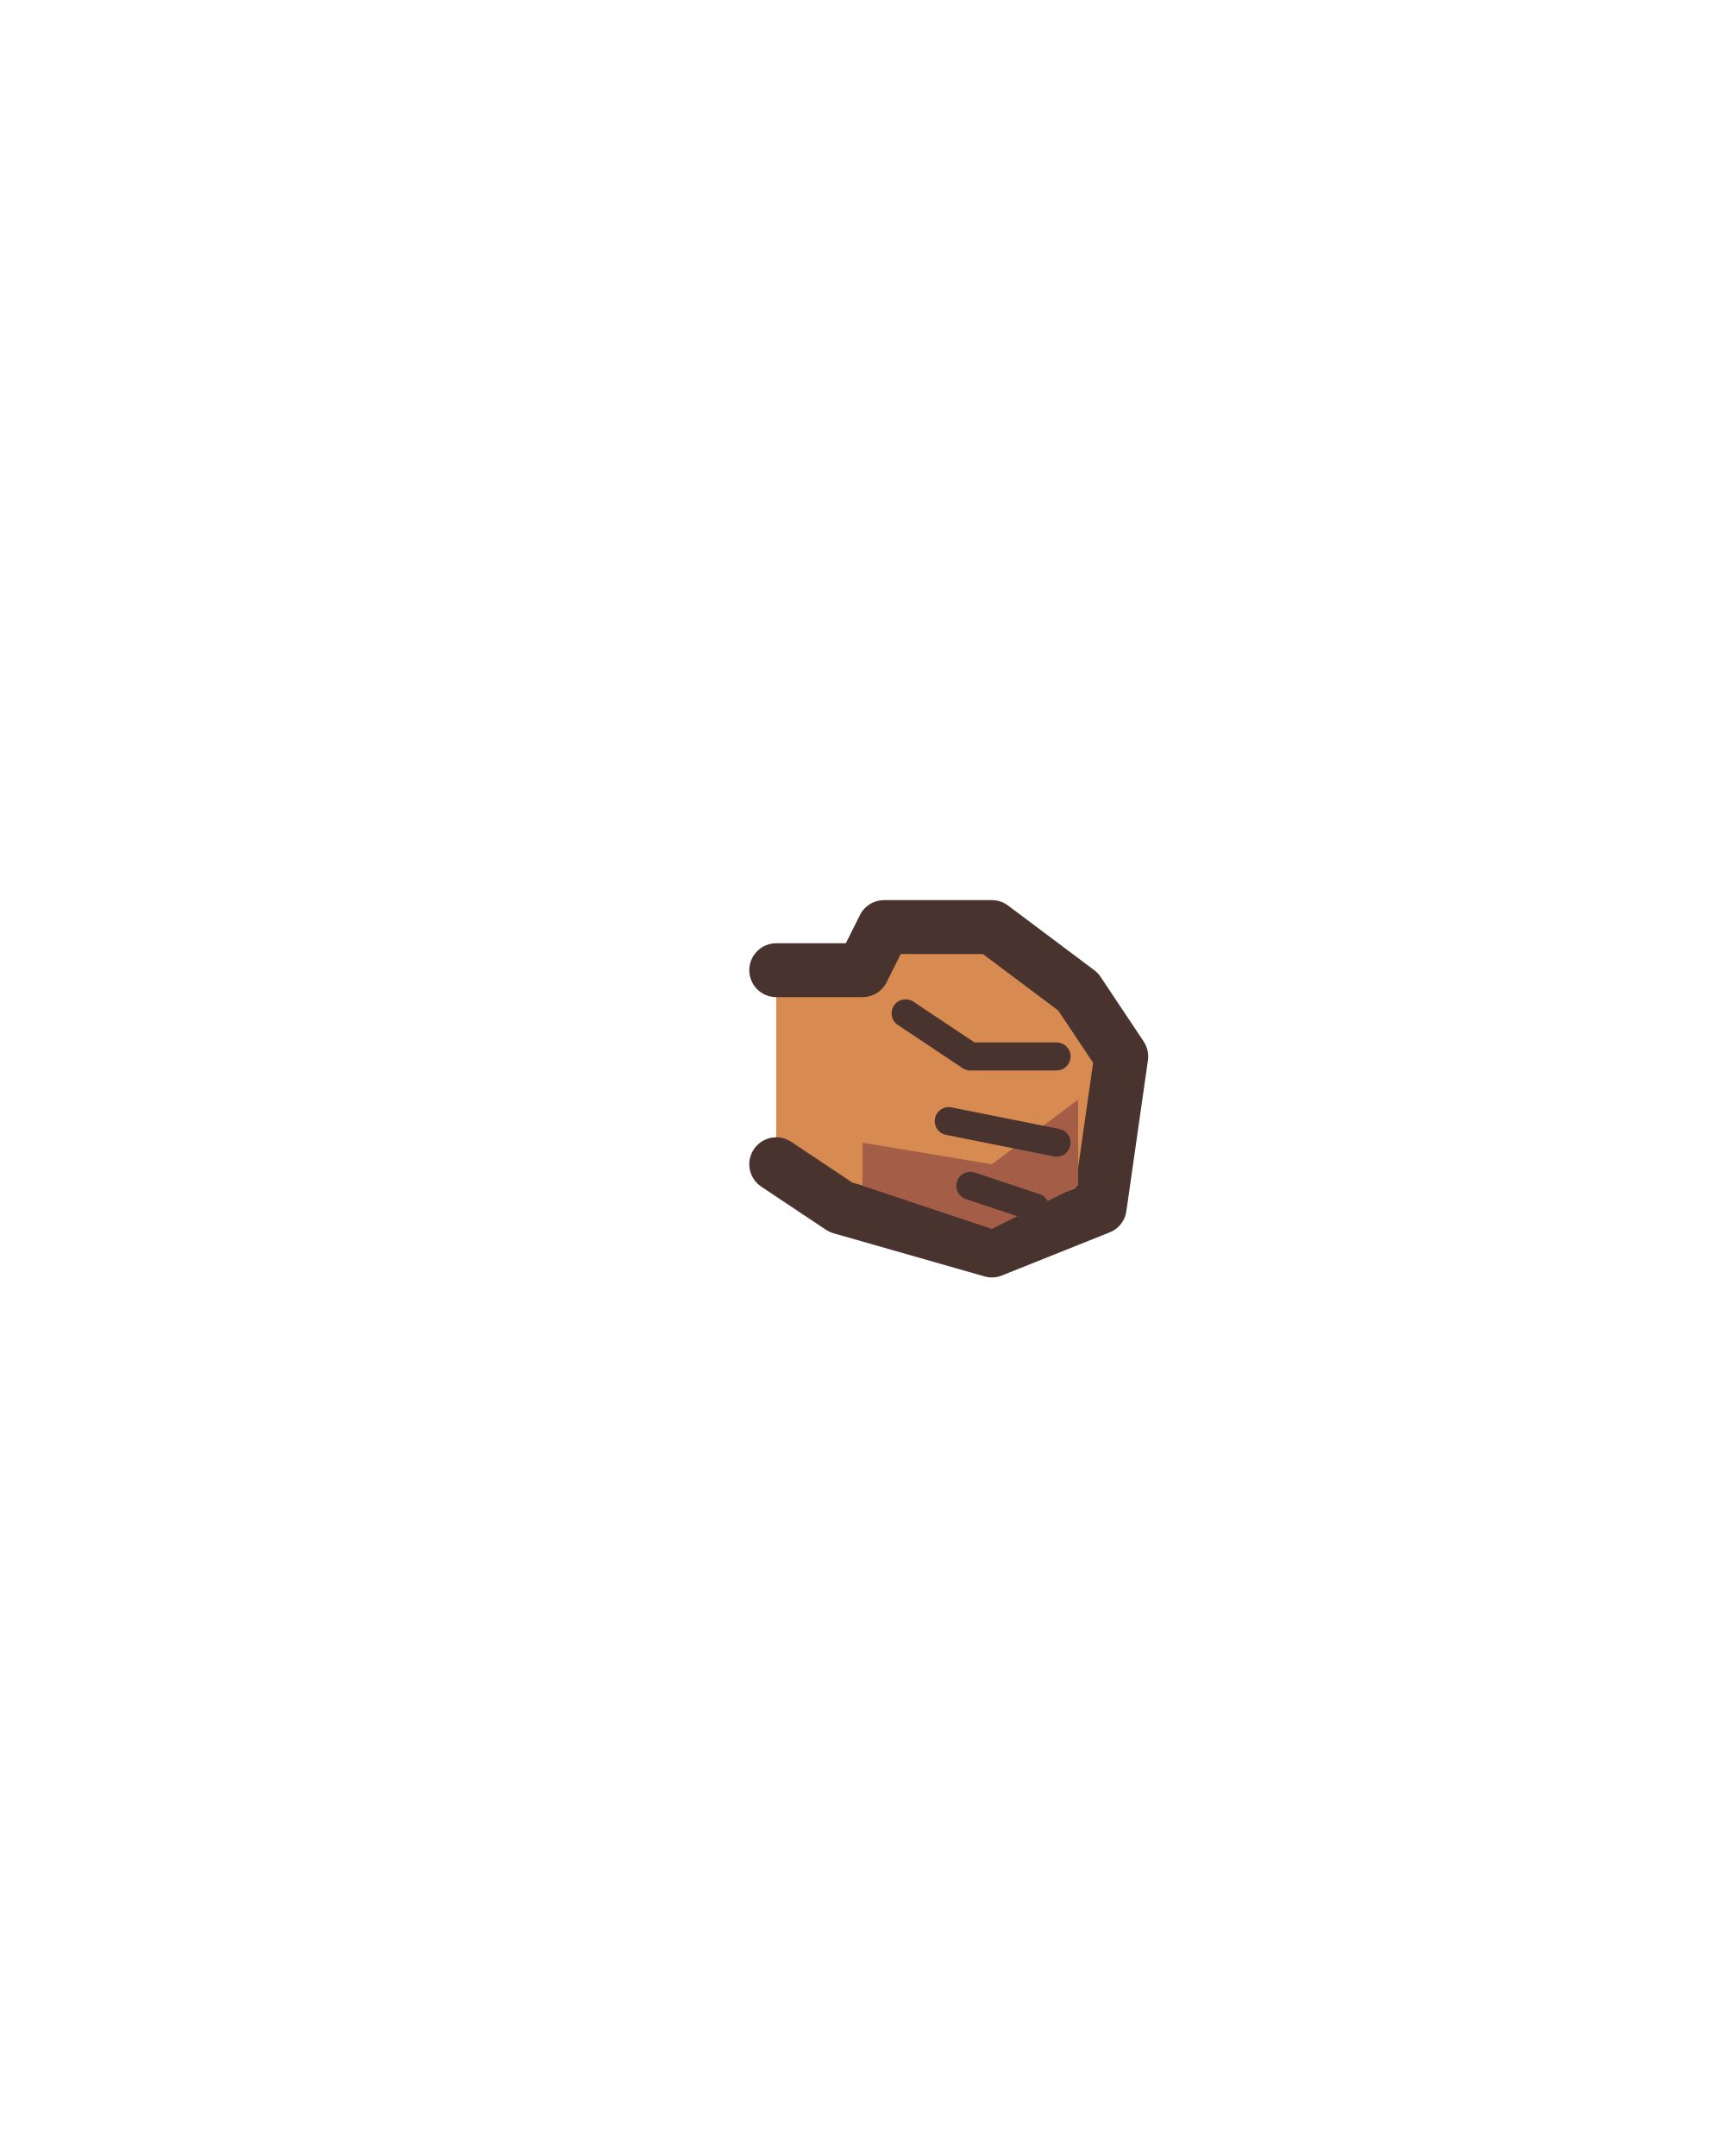
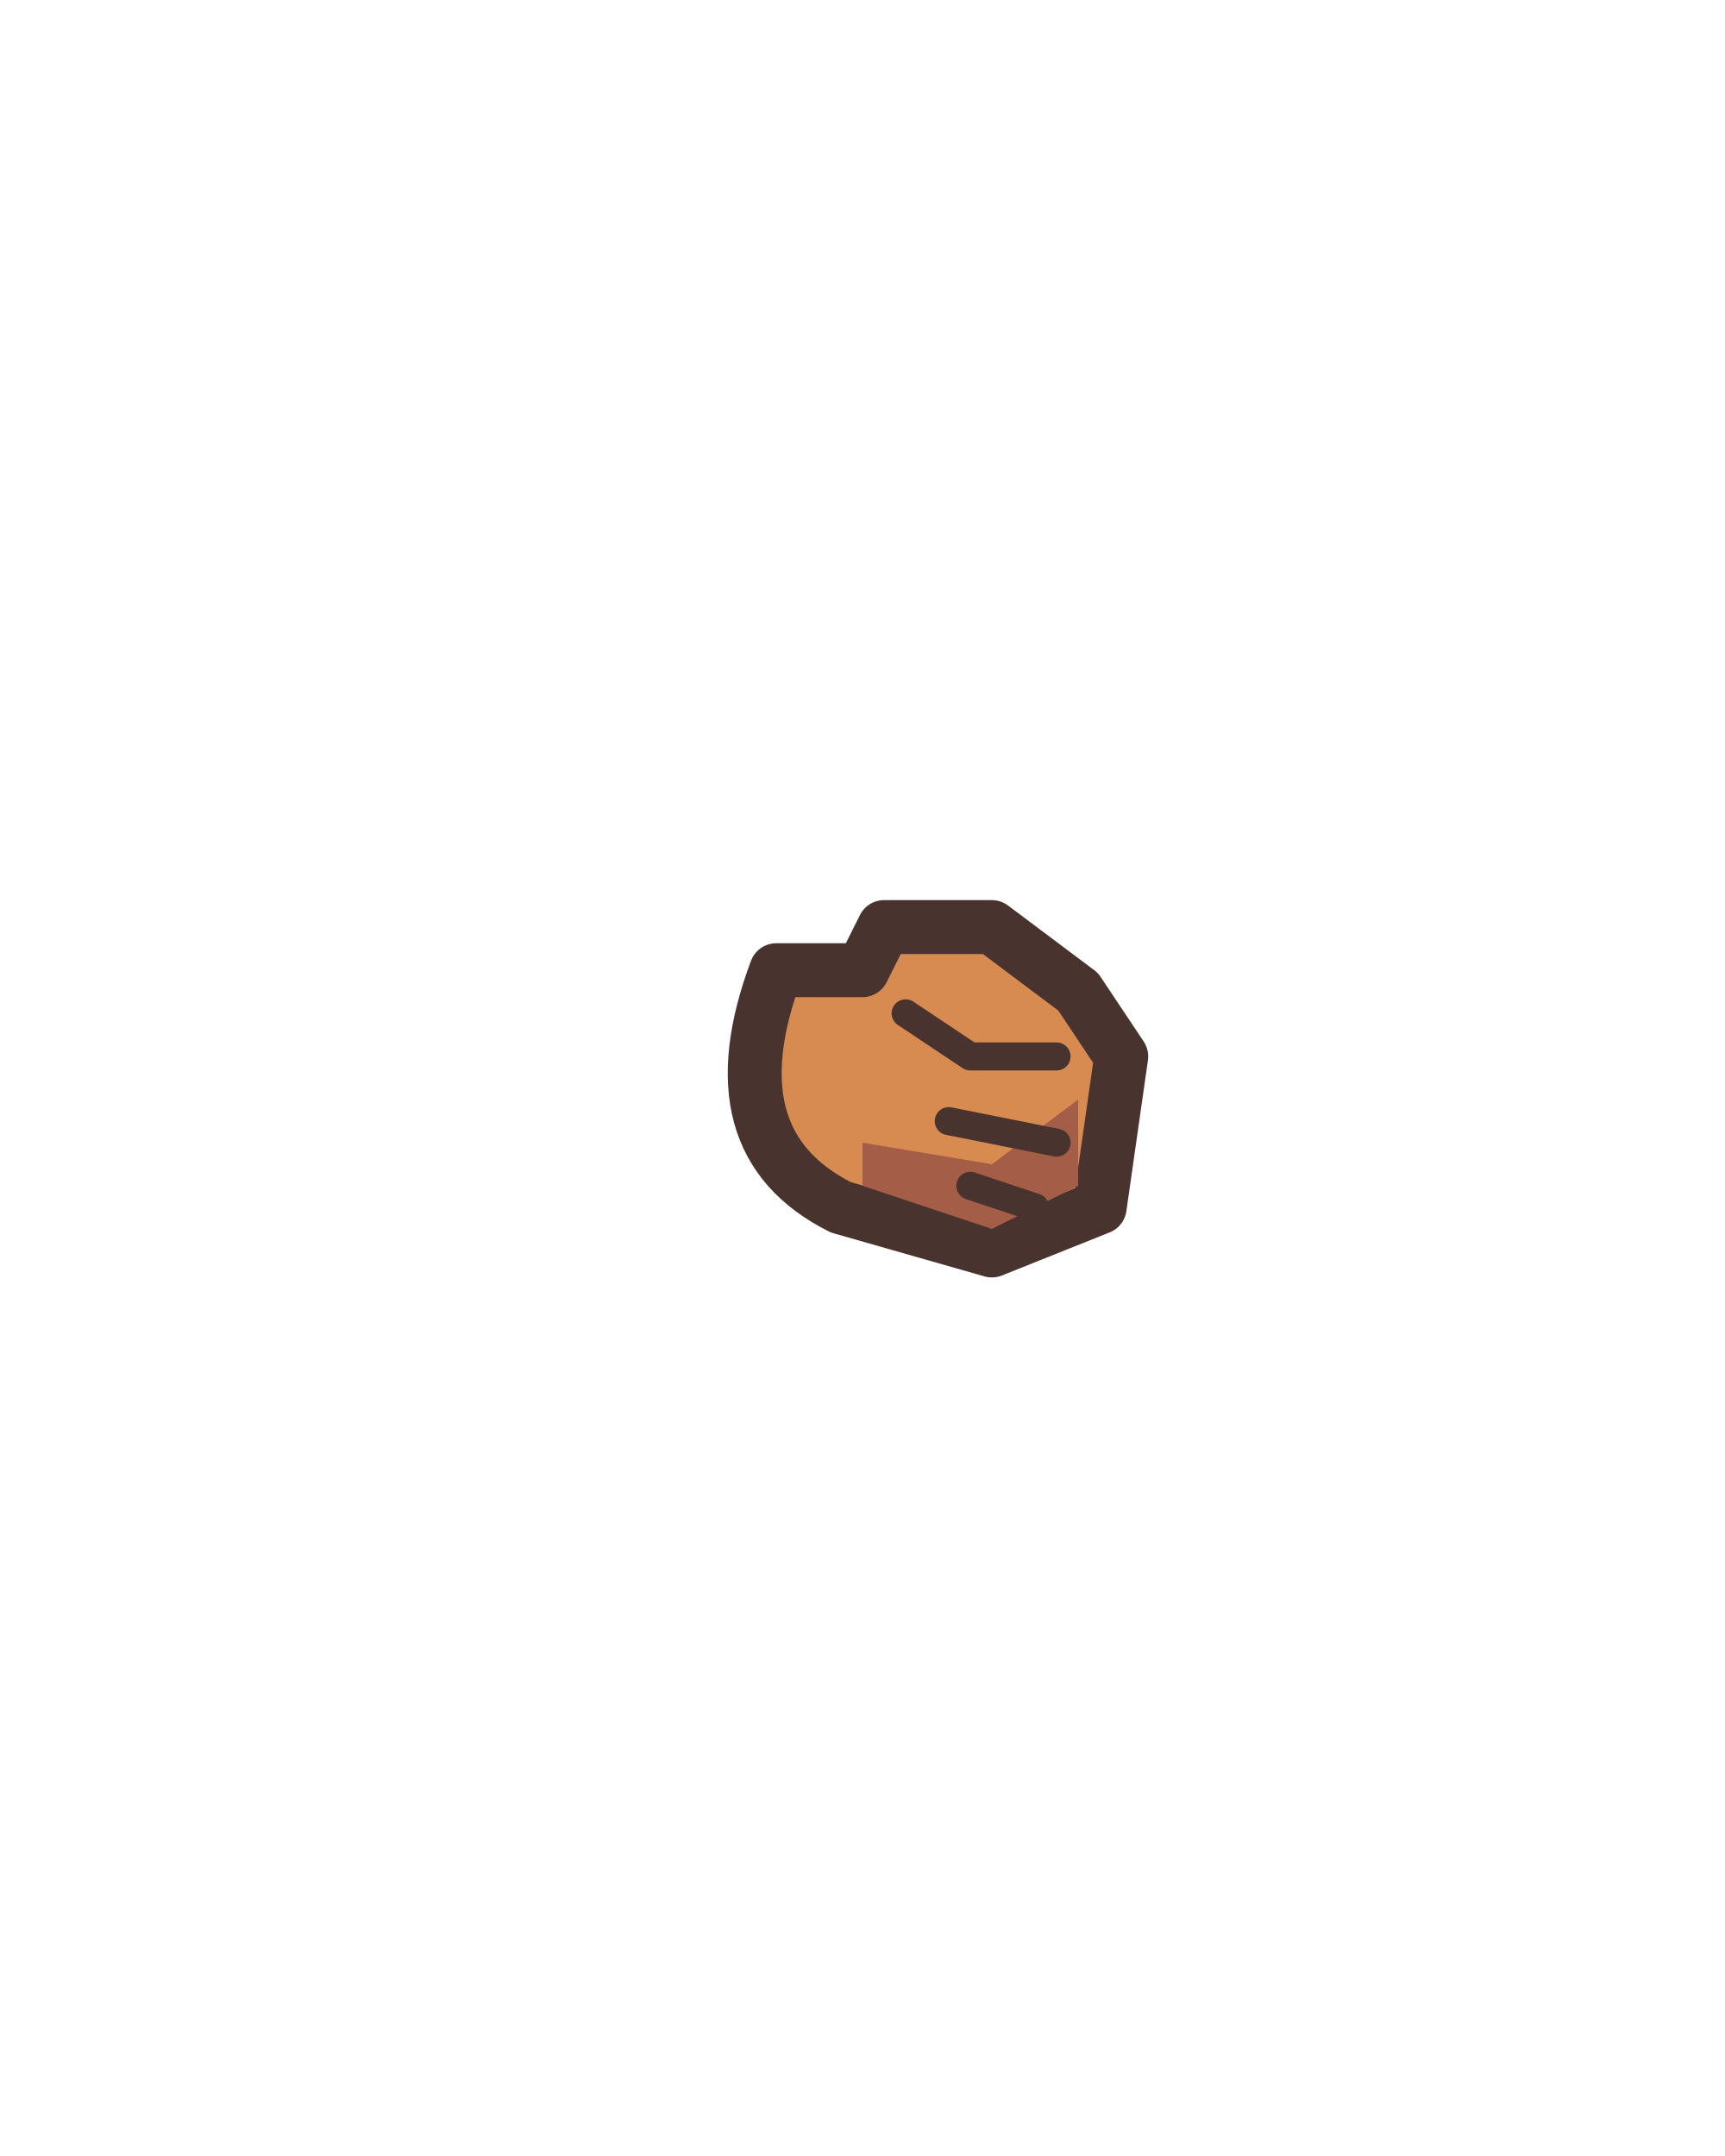
<svg xmlns="http://www.w3.org/2000/svg" viewBox="-40 -50 80 100" width="160" height="200">
  <g stroke="#49332f" stroke-width="2.5" stroke-linejoin="round" stroke-linecap="round">
-     <path fill="#d88b51" d="M-4-5L0-5L1-7L6-7L10-4L12-1L11 6L6 8L-1 6L-4 4" />
+     <path fill="#d88b51" d="M-4-5L0-5L1-7L6-7L10-4L12-1L11 6L6 8L-1 6Q-7 3-4-5Z" />
    <path fill="#a45e47" stroke="none" d="M0 3L6 4L10 1L10 5L6 7L0 5Z" />
    <path fill="none" stroke-width="1.3" d="M2-3L5-1L9-1M4 2l5 1M5 5l3 1" />
  </g>
</svg>
